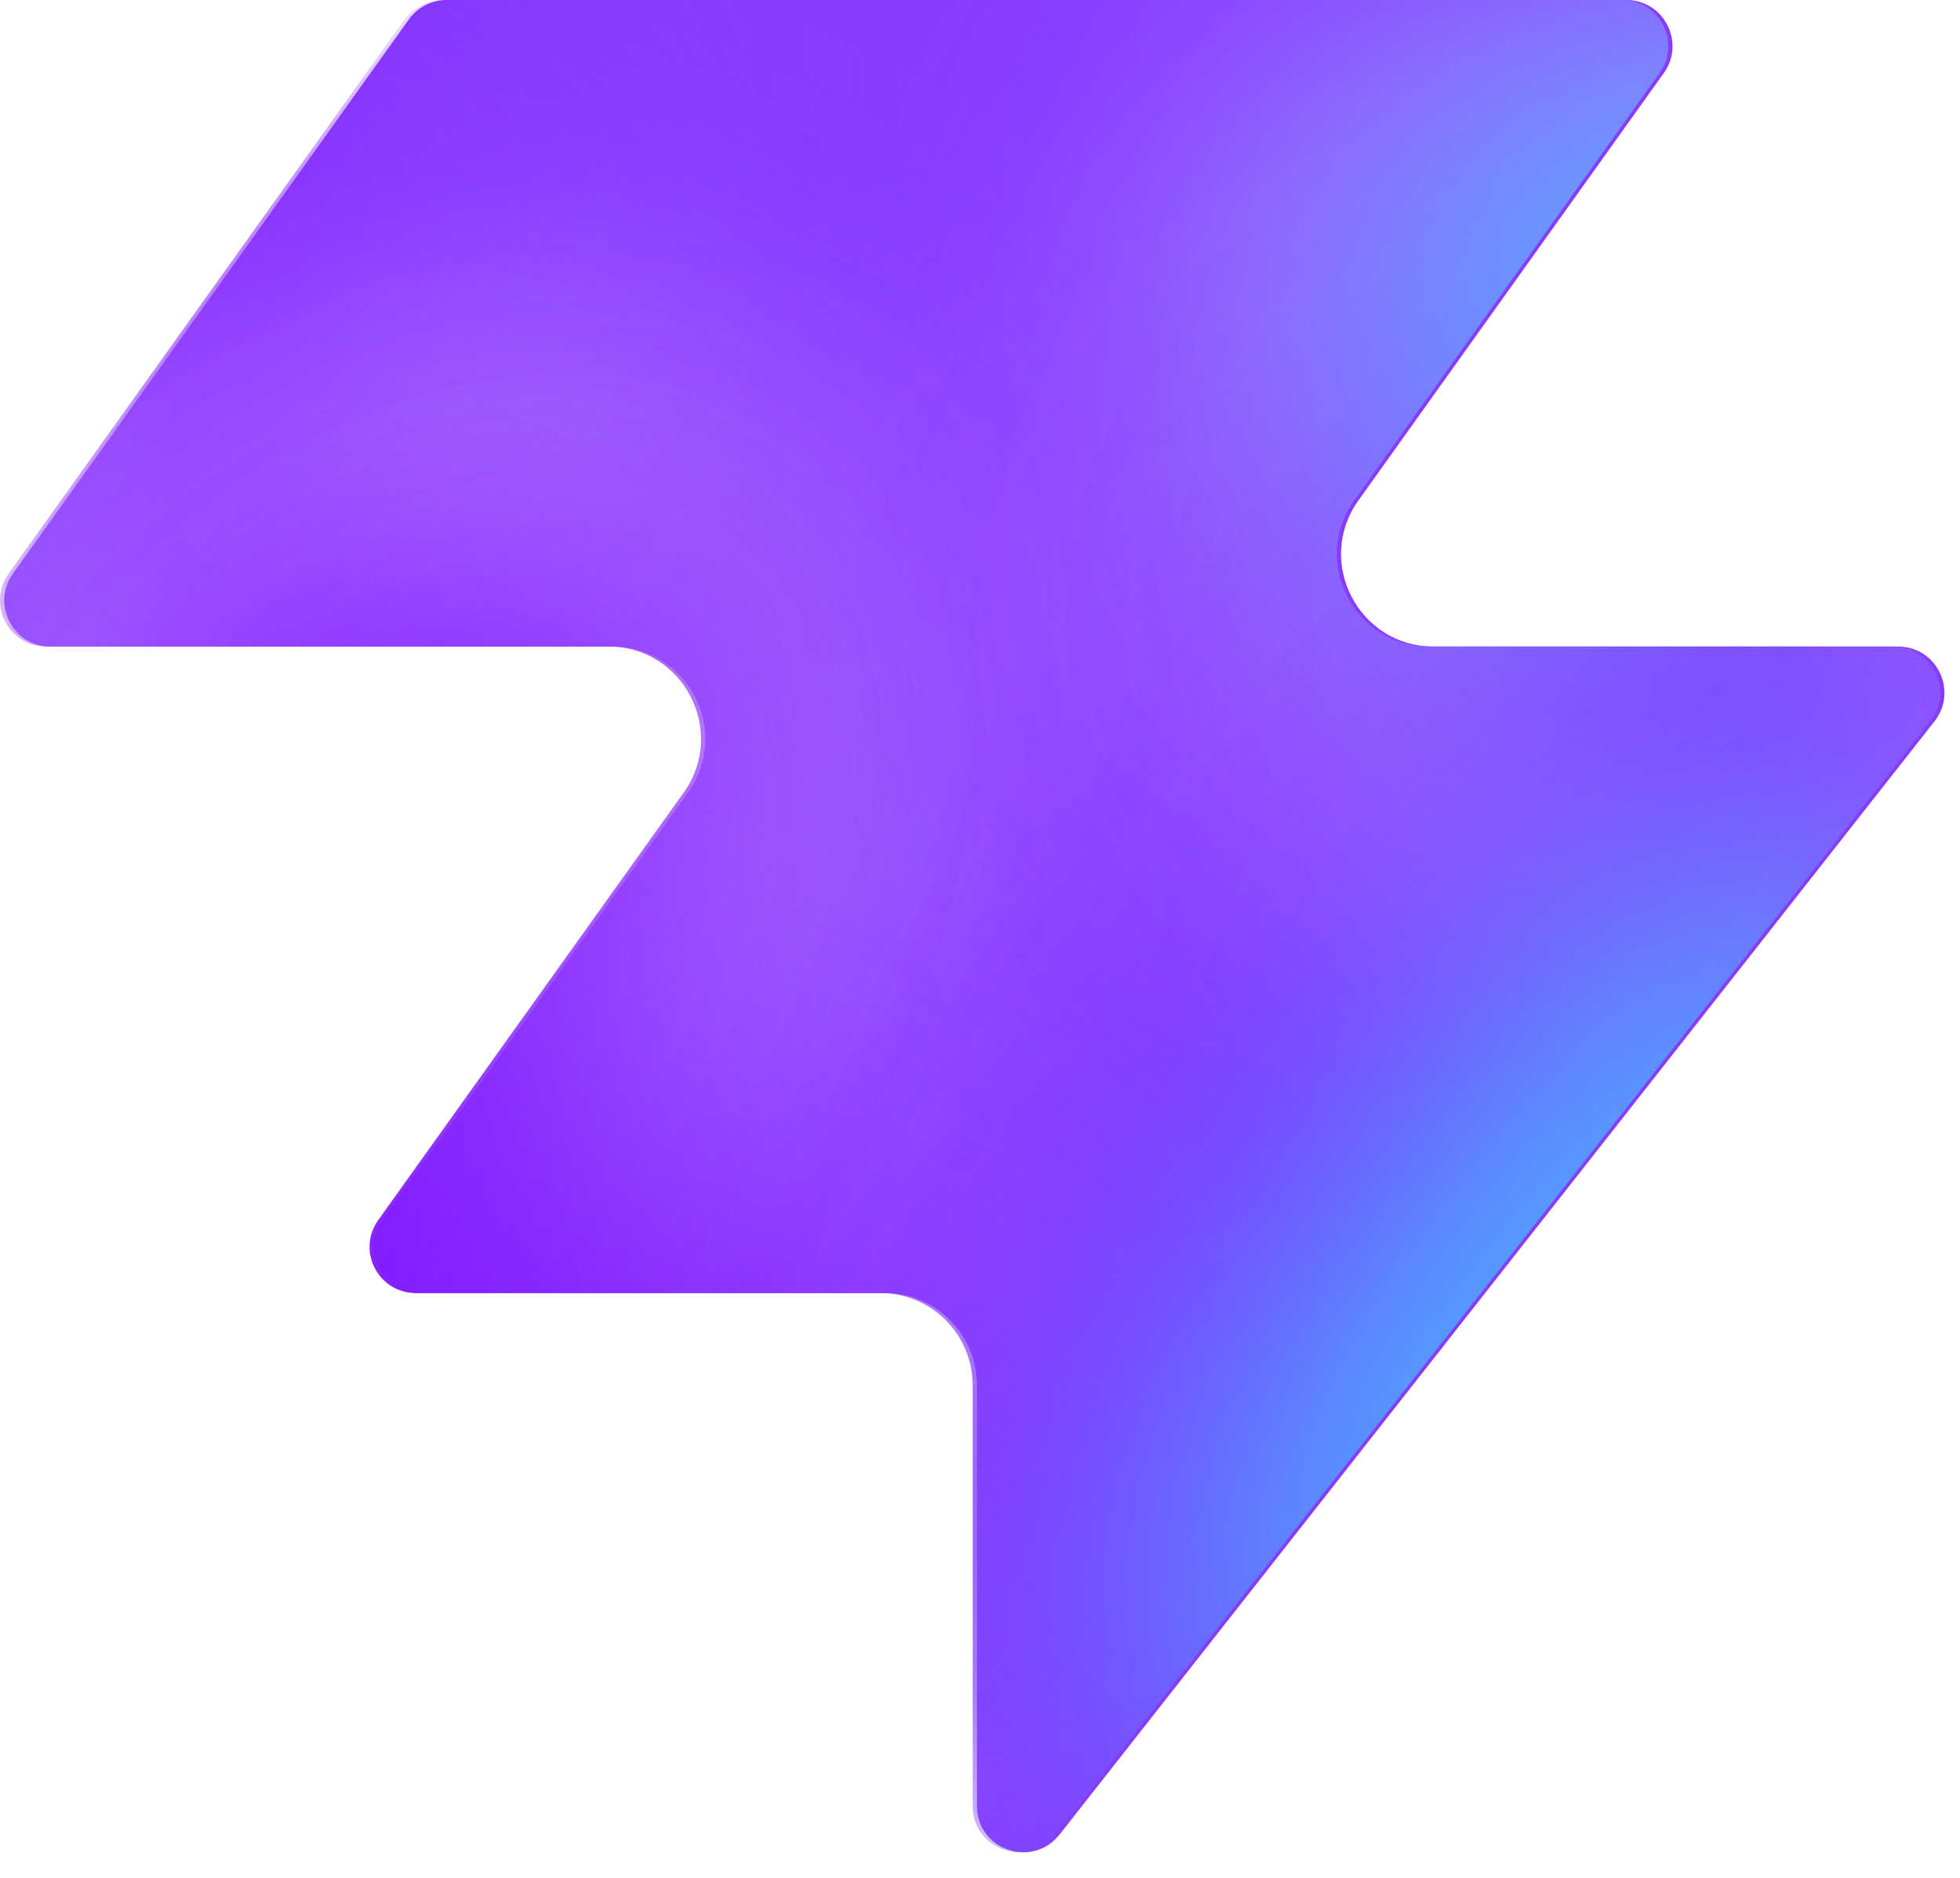
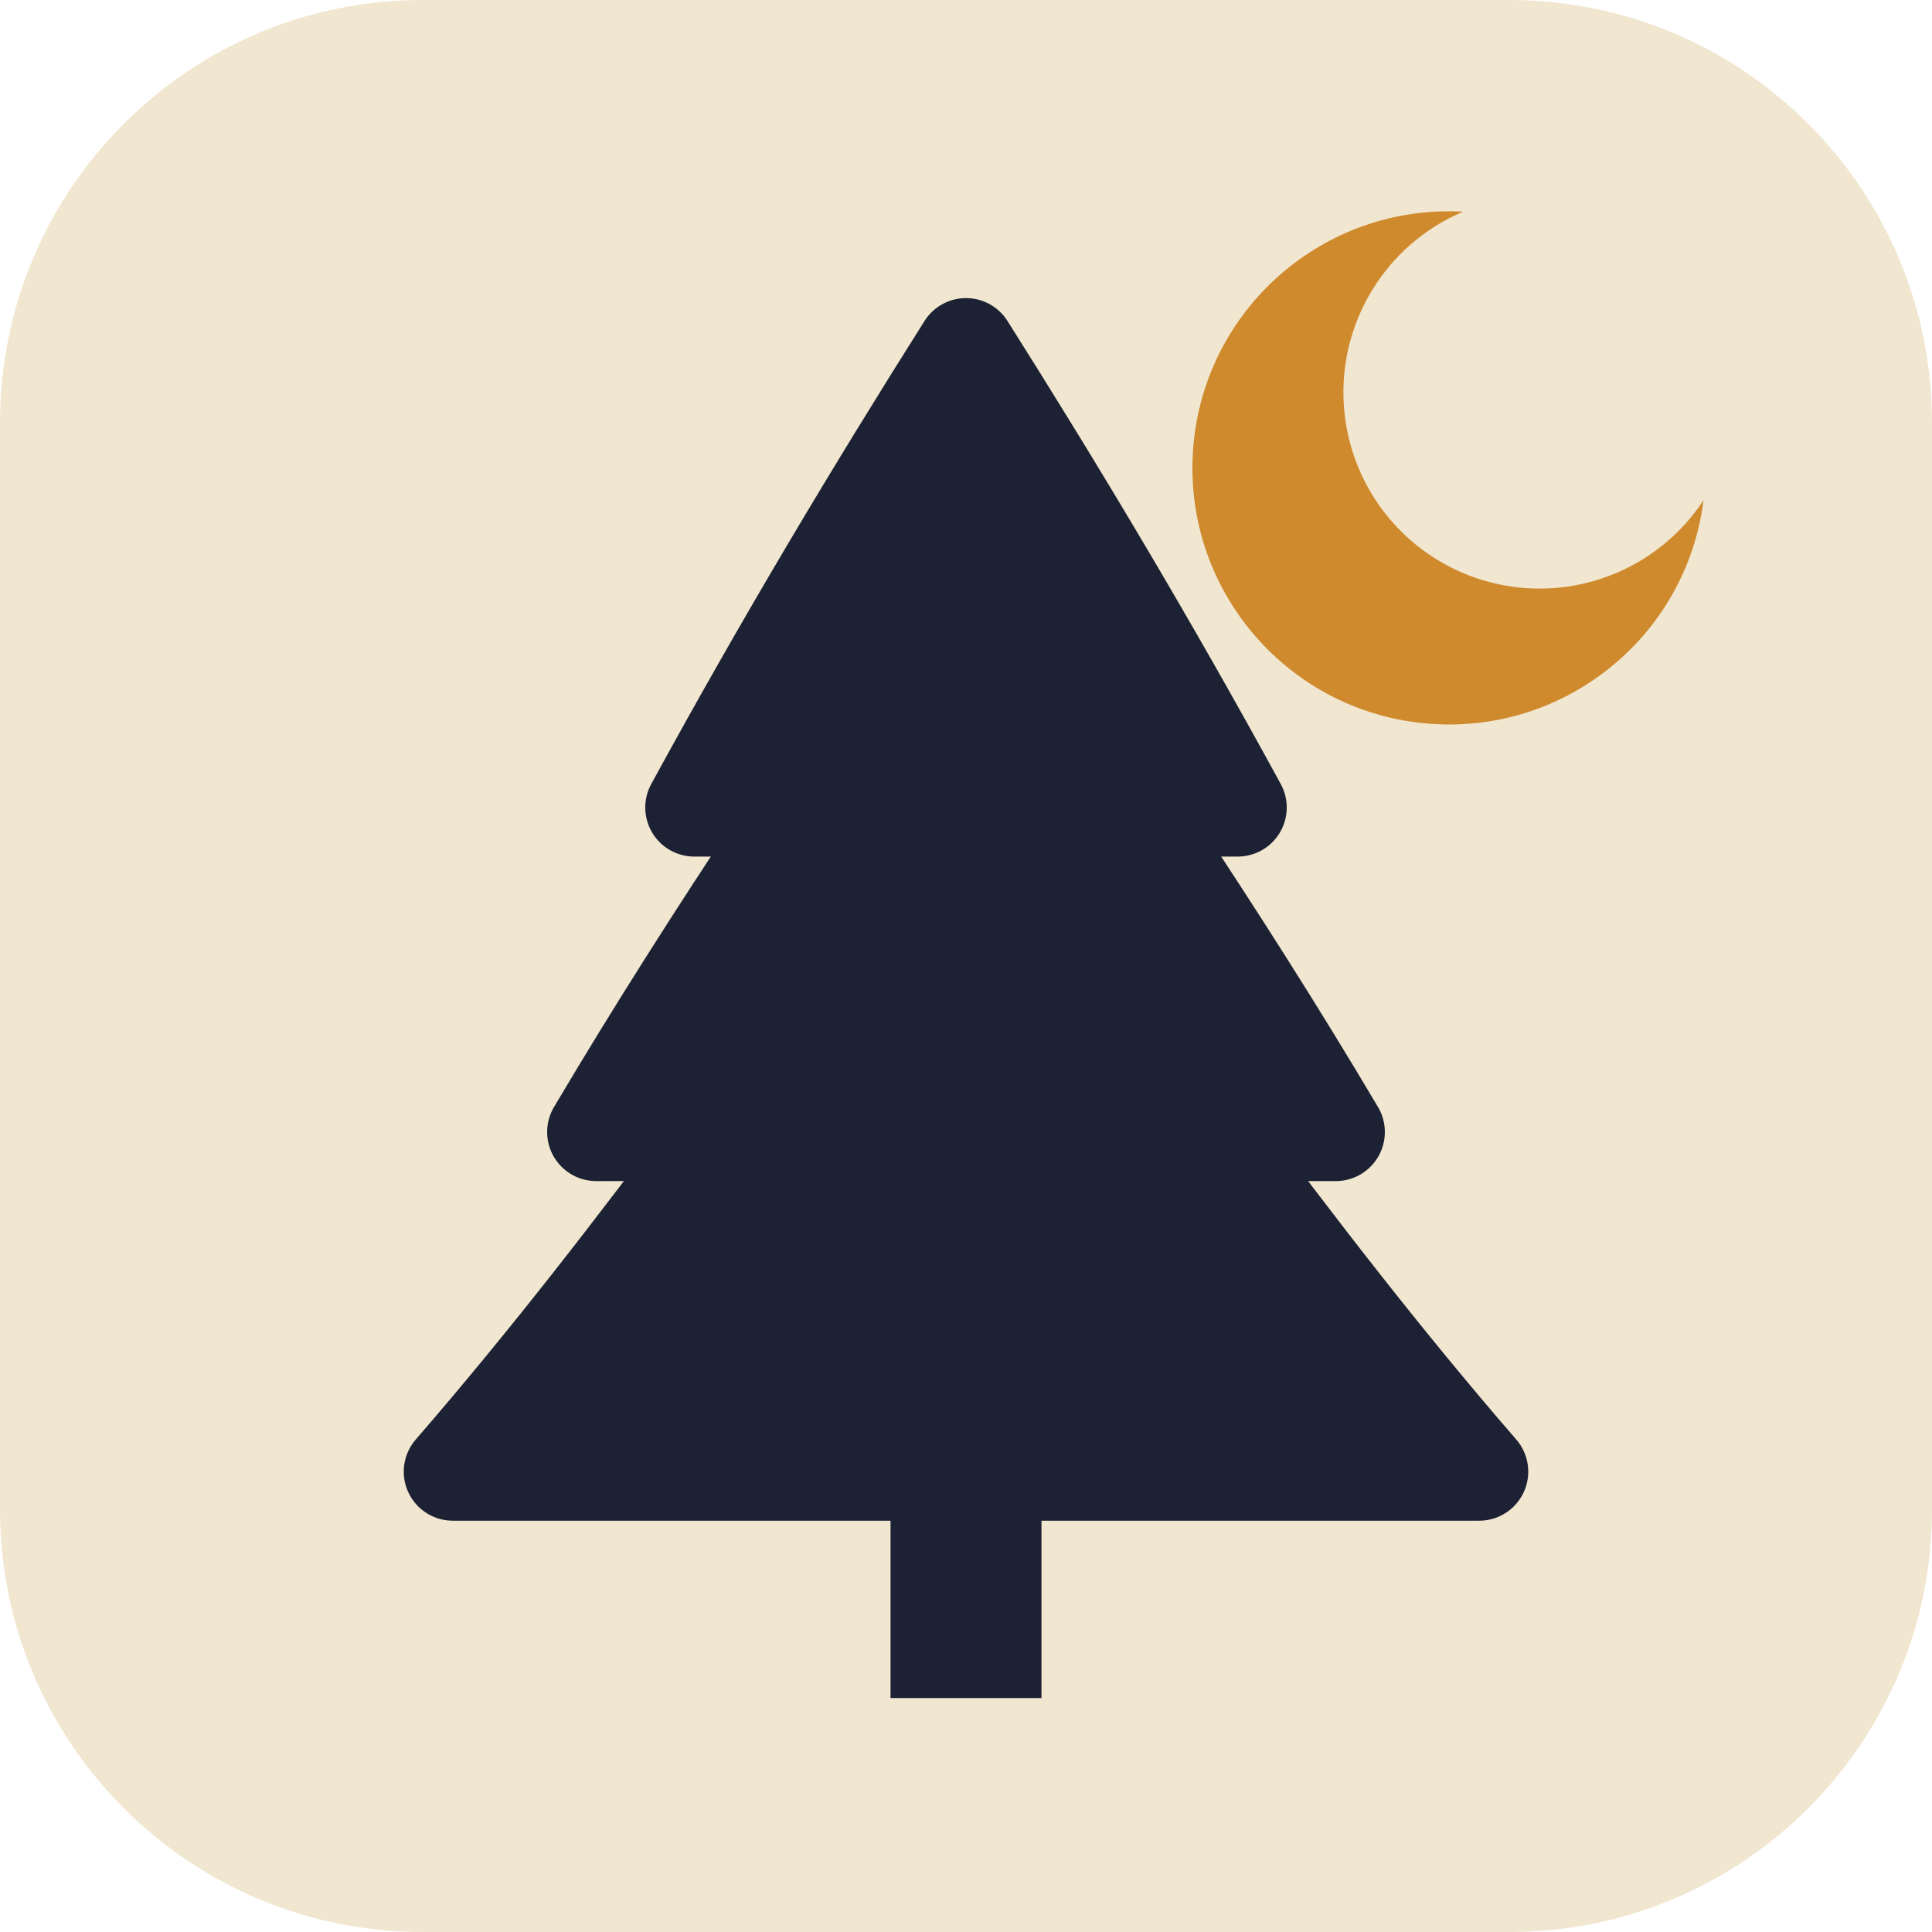
- <svg xmlns="http://www.w3.org/2000/svg" width="48" height="46" fill="none" viewBox="0 0 48 46">
-   <path fill="#863bff" d="M25.946 44.938c-.664.845-2.021.375-2.021-.698V33.937a2.26 2.26 0 0 0-2.262-2.262H10.287c-.92 0-1.456-1.04-.92-1.788l7.48-10.471c1.07-1.497 0-3.578-1.842-3.578H1.237c-.92 0-1.456-1.04-.92-1.788L10.013.474c.214-.297.556-.474.92-.474h28.894c.92 0 1.456 1.04.92 1.788l-7.48 10.471c-1.07 1.498 0 3.579 1.842 3.579h11.377c.943 0 1.473 1.088.89 1.83L25.947 44.94z" style="fill:#863bff;fill:color(display-p3 .525 .23 1);fill-opacity:1" />
-   <mask id="a" width="48" height="46" x="0" y="0" maskUnits="userSpaceOnUse" style="mask-type:alpha">
-     <path fill="#000" d="M25.842 44.938c-.664.844-2.021.375-2.021-.698V33.937a2.26 2.26 0 0 0-2.262-2.262H10.183c-.92 0-1.456-1.04-.92-1.788l7.48-10.471c1.07-1.498 0-3.579-1.842-3.579H1.133c-.92 0-1.456-1.04-.92-1.787L9.91.473c.214-.297.556-.474.92-.474h28.894c.92 0 1.456 1.04.92 1.788l-7.48 10.471c-1.07 1.498 0 3.578 1.842 3.578h11.377c.943 0 1.473 1.088.89 1.832L25.843 44.94z" style="fill:#000;fill-opacity:1" />
-   </mask>
-   <g mask="url(#a)">
-     <g filter="url(#b)">
-       <ellipse cx="5.508" cy="14.704" fill="#ede6ff" rx="5.508" ry="14.704" style="fill:#ede6ff;fill:color(display-p3 .927 .903 1);fill-opacity:1" transform="matrix(.00324 1 1 -.00324 -4.47 31.516)" />
-     </g>
-     <g filter="url(#c)">
-       <ellipse cx="10.399" cy="29.851" fill="#ede6ff" rx="10.399" ry="29.851" style="fill:#ede6ff;fill:color(display-p3 .927 .903 1);fill-opacity:1" transform="matrix(.00324 1 1 -.00324 -39.328 7.883)" />
-     </g>
-     <g filter="url(#d)">
-       <ellipse cx="5.508" cy="30.487" fill="#7e14ff" rx="5.508" ry="30.487" style="fill:#7e14ff;fill:color(display-p3 .492 .077 1);fill-opacity:1" transform="rotate(89.814 -25.913 -14.639)scale(1 -1)" />
-     </g>
-     <g filter="url(#e)">
-       <ellipse cx="5.508" cy="30.599" fill="#7e14ff" rx="5.508" ry="30.599" style="fill:#7e14ff;fill:color(display-p3 .492 .077 1);fill-opacity:1" transform="rotate(89.814 -32.644 -3.334)scale(1 -1)" />
-     </g>
-     <g filter="url(#f)">
-       <ellipse cx="5.508" cy="30.599" fill="#7e14ff" rx="5.508" ry="30.599" style="fill:#7e14ff;fill:color(display-p3 .492 .077 1);fill-opacity:1" transform="matrix(.00324 1 1 -.00324 -34.34 30.47)" />
-     </g>
-     <g filter="url(#g)">
-       <ellipse cx="14.072" cy="22.078" fill="#ede6ff" rx="14.072" ry="22.078" style="fill:#ede6ff;fill:color(display-p3 .927 .903 1);fill-opacity:1" transform="rotate(93.35 24.506 48.493)scale(-1 1)" />
-     </g>
-     <g filter="url(#h)">
-       <ellipse cx="3.47" cy="21.501" fill="#7e14ff" rx="3.47" ry="21.501" style="fill:#7e14ff;fill:color(display-p3 .492 .077 1);fill-opacity:1" transform="rotate(89.009 28.708 47.59)scale(-1 1)" />
-     </g>
-     <g filter="url(#i)">
-       <ellipse cx="3.47" cy="21.501" fill="#7e14ff" rx="3.47" ry="21.501" style="fill:#7e14ff;fill:color(display-p3 .492 .077 1);fill-opacity:1" transform="rotate(89.009 28.708 47.59)scale(-1 1)" />
-     </g>
-     <g filter="url(#j)">
-       <ellipse cx=".387" cy="8.972" fill="#7e14ff" rx="4.407" ry="29.108" style="fill:#7e14ff;fill:color(display-p3 .492 .077 1);fill-opacity:1" transform="rotate(39.51 .387 8.972)" />
-     </g>
-     <g filter="url(#k)">
-       <ellipse cx="47.523" cy="-6.092" fill="#7e14ff" rx="4.407" ry="29.108" style="fill:#7e14ff;fill:color(display-p3 .492 .077 1);fill-opacity:1" transform="rotate(37.892 47.523 -6.092)" />
-     </g>
-     <g filter="url(#l)">
-       <ellipse cx="41.412" cy="6.333" fill="#47bfff" rx="5.971" ry="9.665" style="fill:#47bfff;fill:color(display-p3 .28 .748 1);fill-opacity:1" transform="rotate(37.892 41.412 6.333)" />
-     </g>
-     <g filter="url(#m)">
-       <ellipse cx="-1.879" cy="38.332" fill="#7e14ff" rx="4.407" ry="29.108" style="fill:#7e14ff;fill:color(display-p3 .492 .077 1);fill-opacity:1" transform="rotate(37.892 -1.88 38.332)" />
-     </g>
-     <g filter="url(#n)">
-       <ellipse cx="-1.879" cy="38.332" fill="#7e14ff" rx="4.407" ry="29.108" style="fill:#7e14ff;fill:color(display-p3 .492 .077 1);fill-opacity:1" transform="rotate(37.892 -1.88 38.332)" />
-     </g>
-     <g filter="url(#o)">
-       <ellipse cx="35.651" cy="29.907" fill="#7e14ff" rx="4.407" ry="29.108" style="fill:#7e14ff;fill:color(display-p3 .492 .077 1);fill-opacity:1" transform="rotate(37.892 35.651 29.907)" />
-     </g>
-     <g filter="url(#p)">
-       <ellipse cx="38.418" cy="32.4" fill="#47bfff" rx="5.971" ry="15.297" style="fill:#47bfff;fill:color(display-p3 .28 .748 1);fill-opacity:1" transform="rotate(37.892 38.418 32.4)" />
-     </g>
+ <svg xmlns="http://www.w3.org/2000/svg" viewBox="0 0 512 512">
+   <rect width="512" height="512" rx="112" fill="#f1e6cf" />
+   <path d="M387.74 56.1 A68 68 0 1 0 451.46 132.56 A52 52 0 1 1 387.74 56.1 Z" fill="#d08a2e" />
+   <g fill="#1c2233" stroke="#1c2233" stroke-width="26" stroke-linejoin="round" stroke-linecap="round">
+     <rect x="236" y="380" width="40" height="70" stroke="none" />
+     <path d="M256 214 C300 270 340 330 392 390 L120 390 C172 330 212 270 256 214 Z" />
+     <path d="M256 150 C290 200 322 246 354 300 L158 300 C190 246 222 200 256 150 Z" />
+     <path d="M256 92 C280 130 304 170 328 214 L184 214 C208 170 232 130 256 92 Z" />
  </g>
-   <defs>
-     <filter id="b" width="60.045" height="41.654" x="-19.77" y="16.149" color-interpolation-filters="sRGB" filterUnits="userSpaceOnUse">
-       <feFlood flood-opacity="0" result="BackgroundImageFix" />
-       <feBlend in="SourceGraphic" in2="BackgroundImageFix" result="shape" />
-       <feGaussianBlur result="effect1_foregroundBlur_2002_17158" stdDeviation="7.659" />
-     </filter>
-     <filter id="c" width="90.34" height="51.437" x="-54.613" y="-7.533" color-interpolation-filters="sRGB" filterUnits="userSpaceOnUse">
-       <feFlood flood-opacity="0" result="BackgroundImageFix" />
-       <feBlend in="SourceGraphic" in2="BackgroundImageFix" result="shape" />
-       <feGaussianBlur result="effect1_foregroundBlur_2002_17158" stdDeviation="7.659" />
-     </filter>
-     <filter id="d" width="79.355" height="29.4" x="-49.64" y="2.03" color-interpolation-filters="sRGB" filterUnits="userSpaceOnUse">
-       <feFlood flood-opacity="0" result="BackgroundImageFix" />
-       <feBlend in="SourceGraphic" in2="BackgroundImageFix" result="shape" />
-       <feGaussianBlur result="effect1_foregroundBlur_2002_17158" stdDeviation="4.596" />
-     </filter>
-     <filter id="e" width="79.579" height="29.4" x="-45.045" y="20.029" color-interpolation-filters="sRGB" filterUnits="userSpaceOnUse">
-       <feFlood flood-opacity="0" result="BackgroundImageFix" />
-       <feBlend in="SourceGraphic" in2="BackgroundImageFix" result="shape" />
-       <feGaussianBlur result="effect1_foregroundBlur_2002_17158" stdDeviation="4.596" />
-     </filter>
-     <filter id="f" width="79.579" height="29.4" x="-43.513" y="21.178" color-interpolation-filters="sRGB" filterUnits="userSpaceOnUse">
-       <feFlood flood-opacity="0" result="BackgroundImageFix" />
-       <feBlend in="SourceGraphic" in2="BackgroundImageFix" result="shape" />
-       <feGaussianBlur result="effect1_foregroundBlur_2002_17158" stdDeviation="4.596" />
-     </filter>
-     <filter id="g" width="74.749" height="58.852" x="15.756" y="-17.901" color-interpolation-filters="sRGB" filterUnits="userSpaceOnUse">
-       <feFlood flood-opacity="0" result="BackgroundImageFix" />
-       <feBlend in="SourceGraphic" in2="BackgroundImageFix" result="shape" />
-       <feGaussianBlur result="effect1_foregroundBlur_2002_17158" stdDeviation="7.659" />
-     </filter>
-     <filter id="h" width="61.377" height="25.362" x="23.548" y="2.284" color-interpolation-filters="sRGB" filterUnits="userSpaceOnUse">
-       <feFlood flood-opacity="0" result="BackgroundImageFix" />
-       <feBlend in="SourceGraphic" in2="BackgroundImageFix" result="shape" />
-       <feGaussianBlur result="effect1_foregroundBlur_2002_17158" stdDeviation="4.596" />
-     </filter>
-     <filter id="i" width="61.377" height="25.362" x="23.548" y="2.284" color-interpolation-filters="sRGB" filterUnits="userSpaceOnUse">
-       <feFlood flood-opacity="0" result="BackgroundImageFix" />
-       <feBlend in="SourceGraphic" in2="BackgroundImageFix" result="shape" />
-       <feGaussianBlur result="effect1_foregroundBlur_2002_17158" stdDeviation="4.596" />
-     </filter>
-     <filter id="j" width="56.045" height="63.649" x="-27.636" y="-22.853" color-interpolation-filters="sRGB" filterUnits="userSpaceOnUse">
-       <feFlood flood-opacity="0" result="BackgroundImageFix" />
-       <feBlend in="SourceGraphic" in2="BackgroundImageFix" result="shape" />
-       <feGaussianBlur result="effect1_foregroundBlur_2002_17158" stdDeviation="4.596" />
-     </filter>
-     <filter id="k" width="54.814" height="64.646" x="20.116" y="-38.415" color-interpolation-filters="sRGB" filterUnits="userSpaceOnUse">
-       <feFlood flood-opacity="0" result="BackgroundImageFix" />
-       <feBlend in="SourceGraphic" in2="BackgroundImageFix" result="shape" />
-       <feGaussianBlur result="effect1_foregroundBlur_2002_17158" stdDeviation="4.596" />
-     </filter>
-     <filter id="l" width="33.541" height="35.313" x="24.641" y="-11.323" color-interpolation-filters="sRGB" filterUnits="userSpaceOnUse">
-       <feFlood flood-opacity="0" result="BackgroundImageFix" />
-       <feBlend in="SourceGraphic" in2="BackgroundImageFix" result="shape" />
-       <feGaussianBlur result="effect1_foregroundBlur_2002_17158" stdDeviation="4.596" />
-     </filter>
-     <filter id="m" width="54.814" height="64.646" x="-29.286" y="6.009" color-interpolation-filters="sRGB" filterUnits="userSpaceOnUse">
-       <feFlood flood-opacity="0" result="BackgroundImageFix" />
-       <feBlend in="SourceGraphic" in2="BackgroundImageFix" result="shape" />
-       <feGaussianBlur result="effect1_foregroundBlur_2002_17158" stdDeviation="4.596" />
-     </filter>
-     <filter id="n" width="54.814" height="64.646" x="-29.286" y="6.009" color-interpolation-filters="sRGB" filterUnits="userSpaceOnUse">
-       <feFlood flood-opacity="0" result="BackgroundImageFix" />
-       <feBlend in="SourceGraphic" in2="BackgroundImageFix" result="shape" />
-       <feGaussianBlur result="effect1_foregroundBlur_2002_17158" stdDeviation="4.596" />
-     </filter>
-     <filter id="o" width="54.814" height="64.646" x="8.244" y="-2.416" color-interpolation-filters="sRGB" filterUnits="userSpaceOnUse">
-       <feFlood flood-opacity="0" result="BackgroundImageFix" />
-       <feBlend in="SourceGraphic" in2="BackgroundImageFix" result="shape" />
-       <feGaussianBlur result="effect1_foregroundBlur_2002_17158" stdDeviation="4.596" />
-     </filter>
-     <filter id="p" width="39.409" height="43.623" x="18.713" y="10.588" color-interpolation-filters="sRGB" filterUnits="userSpaceOnUse">
-       <feFlood flood-opacity="0" result="BackgroundImageFix" />
-       <feBlend in="SourceGraphic" in2="BackgroundImageFix" result="shape" />
-       <feGaussianBlur result="effect1_foregroundBlur_2002_17158" stdDeviation="4.596" />
-     </filter>
-   </defs>
</svg>
